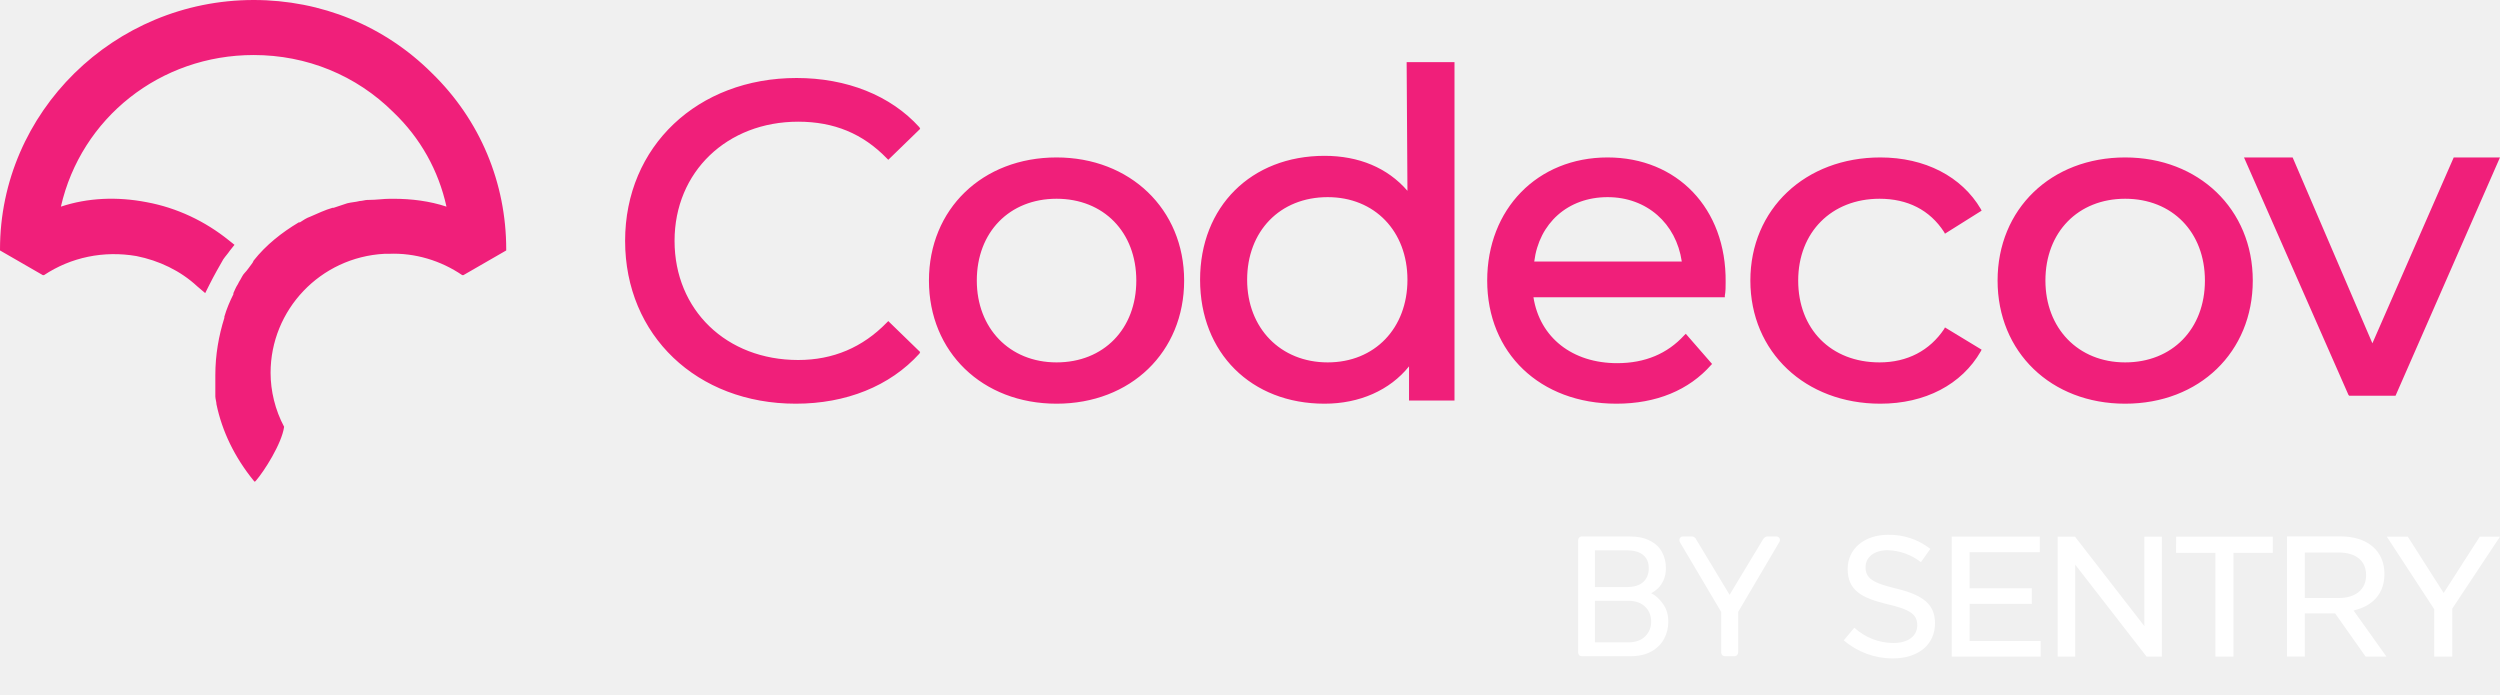
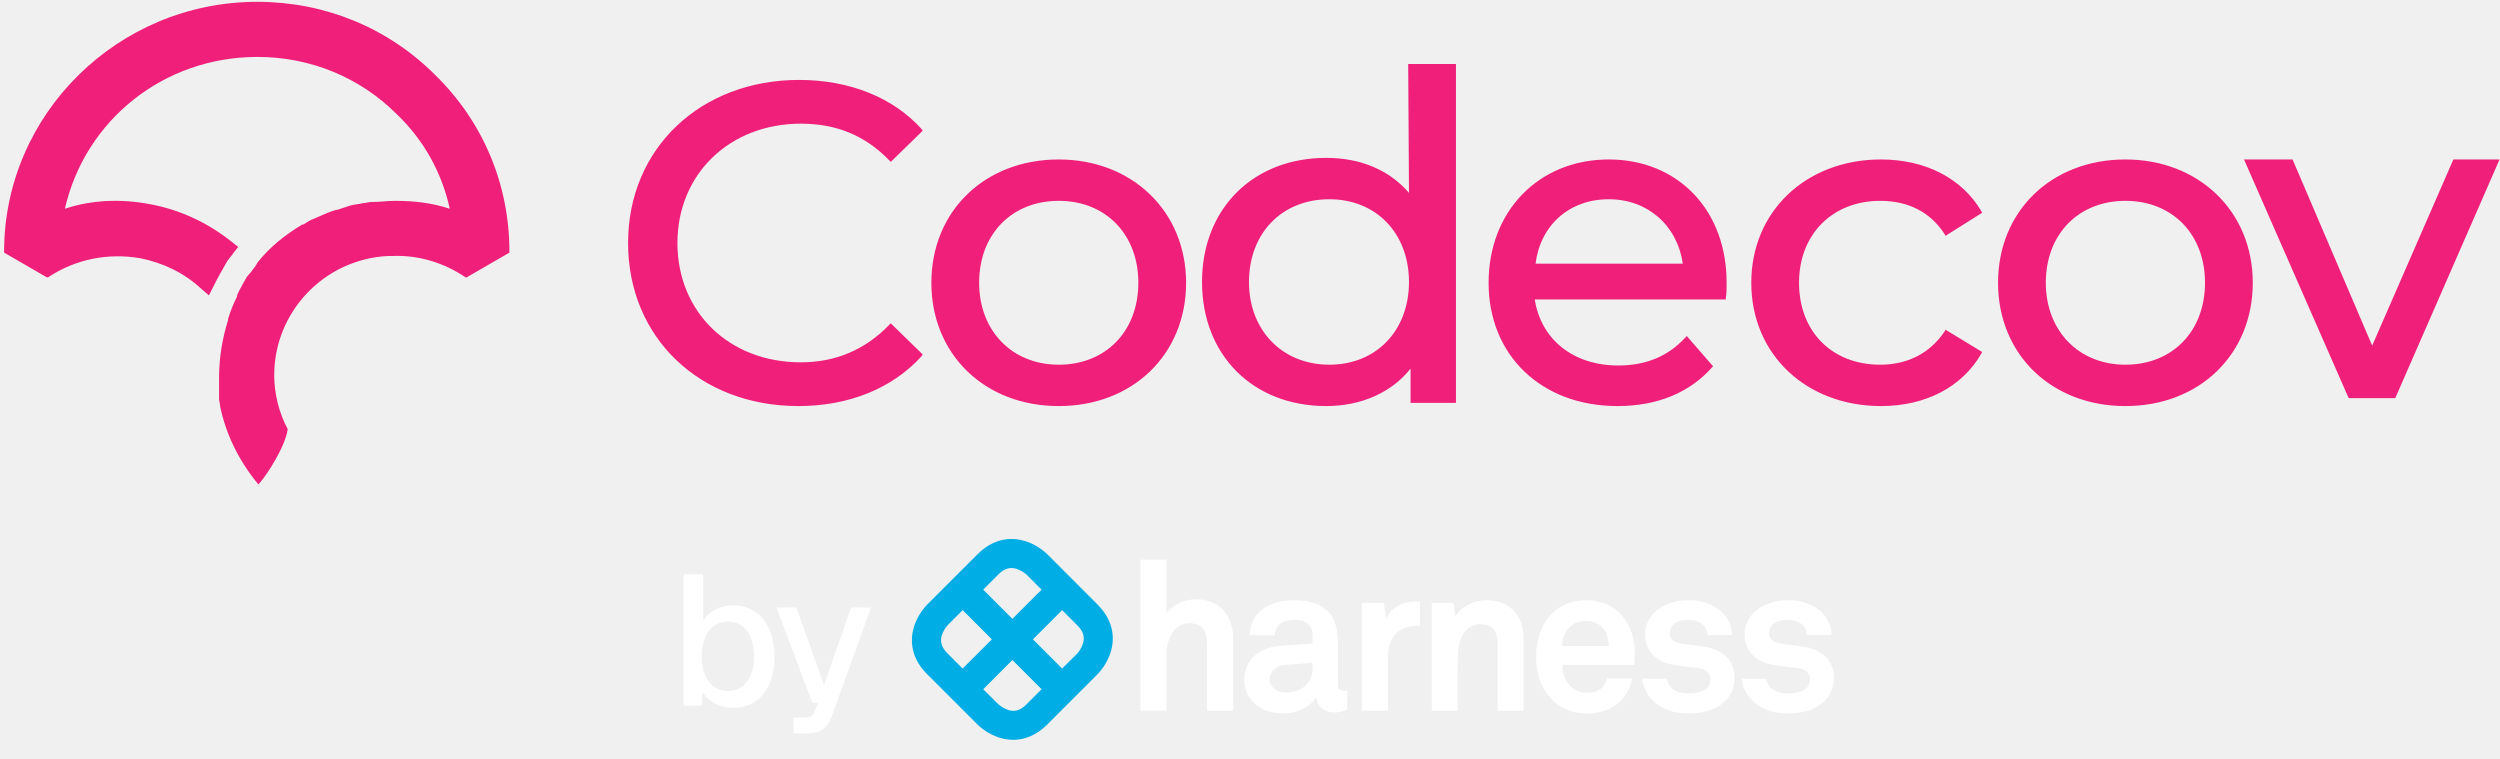
- <svg xmlns="http://www.w3.org/2000/svg" width="90" height="25" viewBox="0 0 90 25" fill="none">
-   <mask id="mask0_6105_46" style="mask-type:luminance" maskUnits="userSpaceOnUse" x="0" y="0" width="90" height="25">
-     <path d="M90 0H0V24.725H90V0Z" fill="white" />
-   </mask>
-   <g mask="url(#mask0_6105_46)">
-     <path d="M77.197 22.54L74.699 19.319H74.077V23.637H74.708V20.328L77.276 23.637H77.828V19.319H77.197V22.54Z" fill="white" />
-     <path d="M70.908 21.739H73.146V21.178H70.906V19.878H73.432V19.317H70.263V23.637H73.464V23.076H70.906L70.908 21.739Z" fill="white" />
-     <path d="M68.275 21.191C67.404 20.982 67.16 20.816 67.16 20.414C67.16 20.052 67.48 19.807 67.957 19.807C68.392 19.82 68.811 19.971 69.153 20.238L69.492 19.76C69.058 19.42 68.52 19.241 67.969 19.253C67.113 19.253 66.516 19.76 66.516 20.481C66.516 21.259 67.023 21.527 67.947 21.752C68.77 21.942 69.021 22.117 69.021 22.511C69.021 22.905 68.683 23.148 68.16 23.148C67.639 23.146 67.139 22.949 66.756 22.597L66.376 23.052C66.866 23.473 67.492 23.704 68.138 23.703C69.065 23.703 69.661 23.204 69.661 22.433C69.656 21.781 69.27 21.431 68.275 21.191Z" fill="white" />
-     <path d="M89.273 19.319L87.972 21.346L86.68 19.319H85.925L87.631 21.93V23.638H88.282V21.909L90 19.319H89.273Z" fill="white" />
-     <path d="M78.338 19.903H79.755V23.638H80.404V19.903H81.82V19.319H78.341L78.338 19.903Z" fill="white" />
-     <path fill-rule="evenodd" clip-rule="evenodd" d="M84.825 21.952C85.479 21.771 85.84 21.314 85.84 20.662C85.84 19.832 85.232 19.31 84.253 19.31H82.331V23.635H82.974V22.083H84.066L85.162 23.638H85.913L84.729 21.979L84.825 21.952ZM82.973 21.529V19.89H84.185C84.818 19.89 85.18 20.189 85.18 20.708C85.18 21.227 84.793 21.529 84.192 21.529H82.973Z" fill="white" />
-     <path fill-rule="evenodd" clip-rule="evenodd" d="M56.954 23.624C56.909 23.624 56.874 23.611 56.85 23.587C56.825 23.558 56.812 23.523 56.812 23.482V19.46C56.812 19.415 56.825 19.38 56.85 19.355C56.874 19.327 56.909 19.312 56.954 19.312H58.646C58.955 19.312 59.205 19.363 59.398 19.466C59.596 19.565 59.74 19.7 59.83 19.873C59.925 20.045 59.973 20.238 59.973 20.452C59.973 20.62 59.943 20.766 59.886 20.889C59.833 21.008 59.765 21.107 59.682 21.185C59.6 21.259 59.52 21.316 59.442 21.357C59.602 21.435 59.744 21.562 59.867 21.739C59.995 21.916 60.059 22.129 60.059 22.38C60.059 22.605 60.008 22.813 59.905 23.002C59.802 23.191 59.648 23.342 59.442 23.457C59.24 23.568 58.989 23.624 58.689 23.624H56.954ZM57.418 23.125H58.609C58.876 23.125 59.082 23.053 59.226 22.909C59.37 22.765 59.442 22.589 59.442 22.38C59.442 22.162 59.37 21.983 59.226 21.844C59.082 21.7 58.876 21.628 58.609 21.628H57.418V23.125ZM57.418 21.135H58.553C58.816 21.135 59.016 21.076 59.151 20.957C59.288 20.834 59.356 20.667 59.356 20.458C59.356 20.248 59.288 20.088 59.151 19.977C59.016 19.866 58.816 19.811 58.553 19.811H57.418V21.135Z" fill="white" />
-     <path d="M61.999 23.587C62.029 23.611 62.063 23.624 62.105 23.624H62.426C62.471 23.624 62.506 23.611 62.53 23.587C62.56 23.558 62.574 23.523 62.574 23.482V22.029L64.055 19.515C64.063 19.503 64.069 19.491 64.073 19.478C64.077 19.466 64.079 19.452 64.079 19.435C64.079 19.402 64.067 19.374 64.042 19.349C64.018 19.325 63.987 19.312 63.95 19.312H63.636C63.599 19.312 63.565 19.322 63.536 19.343C63.511 19.359 63.489 19.384 63.469 19.417L62.265 21.413L61.061 19.417C61.049 19.384 61.028 19.359 61 19.343C60.971 19.322 60.938 19.312 60.901 19.312H60.58C60.547 19.312 60.518 19.325 60.494 19.349C60.469 19.374 60.457 19.402 60.457 19.435C60.457 19.452 60.459 19.466 60.463 19.478C60.465 19.485 60.467 19.491 60.469 19.497C60.471 19.503 60.473 19.509 60.475 19.515L61.962 22.029V23.482C61.962 23.523 61.975 23.558 61.999 23.587Z" fill="white" />
-     <path d="M28.734 4.381C30.026 4.381 31.059 4.81 31.921 5.696L31.978 5.753L33.126 4.638L33.098 4.581C32.064 3.437 30.485 2.808 28.676 2.808C25.116 2.808 22.504 5.267 22.504 8.67C22.504 12.073 25.088 14.533 28.648 14.533C30.456 14.533 32.035 13.904 33.098 12.731L33.126 12.674L31.978 11.559L31.921 11.616C31.059 12.502 29.997 12.96 28.734 12.96C26.15 12.96 24.284 11.158 24.284 8.67C24.284 6.182 26.179 4.381 28.734 4.381ZM38.036 13.046C36.342 13.046 35.165 11.816 35.165 10.1C35.165 8.356 36.342 7.155 38.036 7.155C39.73 7.155 40.907 8.356 40.907 10.1C40.907 11.845 39.73 13.046 38.036 13.046ZM38.036 5.668C35.366 5.668 33.442 7.526 33.442 10.1C33.442 12.674 35.366 14.533 38.036 14.533C40.706 14.533 42.629 12.674 42.629 10.1C42.629 7.526 40.677 5.668 38.036 5.668ZM47.797 13.046C46.103 13.046 44.897 11.816 44.897 10.072C44.897 8.327 46.074 7.097 47.797 7.097C49.491 7.097 50.668 8.327 50.668 10.072C50.668 11.816 49.491 13.046 47.797 13.046ZM50.668 6.869C49.95 6.039 48.916 5.61 47.682 5.61C45.041 5.61 43.203 7.441 43.203 10.072C43.203 12.703 45.041 14.533 47.682 14.533C48.945 14.533 50.036 14.047 50.725 13.189V14.418H52.362V2.236H50.639L50.668 6.869ZM57.874 7.097C59.281 7.097 60.343 8.041 60.544 9.414H55.233C55.405 8.041 56.438 7.097 57.874 7.097ZM57.874 5.668C55.347 5.668 53.539 7.526 53.539 10.1C53.539 12.703 55.434 14.533 58.19 14.533C59.625 14.533 60.802 14.047 61.606 13.132L61.635 13.103L60.688 12.016L60.63 12.073C60.027 12.731 59.223 13.074 58.218 13.074C56.611 13.074 55.434 12.159 55.204 10.701H62.094V10.644C62.123 10.501 62.123 10.3 62.123 10.157C62.152 7.498 60.371 5.668 57.874 5.668ZM69.989 11.845C69.472 12.617 68.668 13.046 67.664 13.046C65.913 13.046 64.735 11.845 64.735 10.1C64.735 8.356 65.941 7.155 67.664 7.155C68.668 7.155 69.472 7.555 69.989 8.356L70.018 8.413L71.338 7.584L71.31 7.526C70.621 6.354 69.3 5.668 67.692 5.668C64.993 5.668 63.013 7.526 63.013 10.1C63.013 12.674 64.993 14.533 67.692 14.533C69.3 14.533 70.621 13.847 71.31 12.645L71.338 12.588L70.018 11.787L69.989 11.845ZM76.506 13.046C74.812 13.046 73.635 11.816 73.635 10.1C73.635 8.356 74.812 7.155 76.506 7.155C78.2 7.155 79.377 8.356 79.377 10.1C79.377 11.845 78.2 13.046 76.506 13.046ZM76.506 5.668C73.836 5.668 71.913 7.526 71.913 10.1C71.913 12.674 73.836 14.533 76.506 14.533C79.176 14.533 81.1 12.674 81.1 10.1C81.1 7.526 79.148 5.668 76.506 5.668ZM88.334 5.668L85.406 12.359L82.535 5.668H80.784L84.545 14.218L84.574 14.247H86.239L89.999 5.668H88.334ZM9.132 0C4.099 0 0 4.043 0 8.976V9.016L1.542 9.905H1.583C2.557 9.259 3.734 9.016 4.911 9.218C5.723 9.38 6.494 9.744 7.103 10.31L7.387 10.552L7.549 10.229C7.712 9.905 7.874 9.622 8.036 9.339C8.118 9.218 8.199 9.137 8.28 9.016L8.442 8.814L8.239 8.652C7.387 7.965 6.372 7.48 5.276 7.278C4.221 7.075 3.166 7.116 2.192 7.439C2.922 4.245 5.764 1.981 9.132 1.981C11.04 1.981 12.826 2.709 14.165 4.043C15.139 4.973 15.789 6.145 16.073 7.439C15.464 7.237 14.815 7.156 14.165 7.156H14.044C13.8 7.156 13.556 7.197 13.272 7.197H13.232C13.151 7.197 13.029 7.237 12.948 7.237C12.785 7.278 12.664 7.278 12.501 7.318L12.38 7.358C12.258 7.399 12.136 7.439 12.014 7.48H11.974C11.69 7.561 11.446 7.682 11.162 7.803C11.04 7.844 10.918 7.924 10.796 8.005H10.756C10.147 8.369 9.579 8.814 9.132 9.38L9.092 9.461C8.97 9.623 8.889 9.744 8.808 9.825C8.727 9.905 8.686 10.027 8.605 10.148L8.564 10.229C8.483 10.35 8.442 10.472 8.402 10.552V10.593C8.28 10.835 8.158 11.118 8.077 11.401V11.442C7.874 12.089 7.752 12.776 7.752 13.504V13.585C7.752 13.665 7.752 13.787 7.752 13.868C7.752 13.908 7.752 13.949 7.752 13.989C7.752 14.029 7.752 14.11 7.752 14.151V14.191V14.272C7.752 14.353 7.793 14.474 7.793 14.555C7.996 15.525 8.442 16.455 9.132 17.304L9.173 17.345L9.214 17.304C9.498 16.981 10.147 15.97 10.228 15.364C9.904 14.757 9.741 14.07 9.741 13.423C9.741 11.159 11.527 9.259 13.841 9.137H14.003C14.937 9.097 15.87 9.38 16.641 9.905H16.682L18.224 9.016V8.976C18.224 6.59 17.291 4.326 15.545 2.628C13.841 0.93 11.568 0 9.132 0Z" fill="#F01F7A" />
+ <svg xmlns="http://www.w3.org/2000/svg" width="547" height="166" viewBox="0 0 547 166" fill="none">
+   <path fill-rule="evenodd" clip-rule="evenodd" d="M0.9 55.025C0.9 25.006 25.77 0.399 56.304 0.399C71.078 0.399 84.868 6.058 95.209 16.393C105.798 26.728 111.461 40.508 111.461 55.025V55.272L102.104 60.685H101.858C97.179 57.486 91.516 55.764 85.852 56.01H84.868C70.832 56.748 59.997 68.313 59.997 82.093C59.997 86.03 60.982 90.213 62.952 93.904C62.46 97.595 58.52 103.746 56.796 105.715L56.55 105.961L56.304 105.715C52.118 100.548 49.409 94.888 48.178 88.983C48.178 88.736 48.117 88.429 48.055 88.121C47.993 87.814 47.932 87.506 47.932 87.26V86.768V86.522V85.537V84.799V83.077V82.585C47.932 78.156 48.67 73.972 49.902 70.035V69.789C50.394 68.067 51.133 66.344 51.872 64.868V64.622C51.946 64.473 52.021 64.301 52.102 64.114C52.289 63.683 52.513 63.168 52.857 62.654L53.103 62.161C53.297 61.87 53.453 61.579 53.601 61.303C53.828 60.879 54.036 60.491 54.334 60.193C54.694 59.833 55.055 59.34 55.512 58.716C55.679 58.488 55.86 58.242 56.058 57.978L56.304 57.486C59.013 54.041 62.46 51.334 66.153 49.12H66.4C67.138 48.628 67.877 48.136 68.616 47.889C69.021 47.716 69.412 47.543 69.797 47.372C71.047 46.818 72.222 46.297 73.54 45.921H73.787L76.003 45.183L76.742 44.937C77.234 44.814 77.665 44.752 78.096 44.691C78.527 44.629 78.958 44.568 79.45 44.445C79.697 44.445 80.004 44.383 80.312 44.322C80.62 44.26 80.928 44.199 81.174 44.199H81.42C82.315 44.199 83.144 44.132 83.941 44.068C84.678 44.009 85.388 43.953 86.099 43.953H86.837C90.777 43.953 94.717 44.445 98.41 45.675C96.687 37.801 92.747 30.665 86.837 25.006C78.712 16.885 67.877 12.456 56.304 12.456C35.866 12.456 18.63 26.236 14.197 45.675C20.107 43.706 26.509 43.46 32.911 44.691C39.56 45.921 45.716 48.874 50.887 53.057L52.118 54.041L51.133 55.272C50.887 55.641 50.64 55.948 50.394 56.256C50.148 56.563 49.902 56.871 49.656 57.24C48.67 58.962 47.686 60.685 46.701 62.654L45.716 64.622L43.992 63.146C40.298 59.701 35.62 57.486 30.695 56.502C23.554 55.272 16.413 56.748 10.504 60.685H10.257L0.9 55.272V55.025ZM308.286 42.202C303.932 37.155 297.662 34.544 290.172 34.544C274.149 34.544 263.002 45.683 263.002 61.696C263.002 77.708 274.149 88.847 290.172 88.847C297.836 88.847 304.454 85.889 308.634 80.667V88.151H318.562V14.006H308.112L308.286 42.202ZM194.552 35.066C189.327 29.671 183.057 27.06 175.219 27.06C159.718 27.06 148.223 38.025 148.223 53.167C148.223 68.31 159.544 79.275 175.219 79.275C182.883 79.275 189.327 76.49 194.552 71.094L194.901 70.746L201.868 77.534L201.693 77.882C195.249 85.018 185.67 88.847 174.697 88.847C153.1 88.847 137.424 73.879 137.424 53.167C137.424 32.456 153.274 17.487 174.871 17.487C185.844 17.487 195.423 21.317 201.693 28.278L201.868 28.627L194.901 35.414L194.552 35.066ZM214.234 61.87C214.234 72.313 221.375 79.797 231.651 79.797C241.927 79.797 249.068 72.487 249.068 61.87C249.068 51.253 241.927 43.943 231.651 43.943C221.375 43.943 214.234 51.253 214.234 61.87ZM231.651 34.892C215.453 34.892 203.783 46.206 203.783 61.87C203.783 77.534 215.453 88.847 231.651 88.847C247.849 88.847 259.518 77.534 259.518 61.87C259.518 46.206 247.675 34.892 231.651 34.892ZM273.278 61.696C273.278 72.313 280.593 79.797 290.869 79.797C301.145 79.797 308.286 72.313 308.286 61.696C308.286 51.079 301.145 43.595 290.869 43.595C280.419 43.595 273.278 51.079 273.278 61.696ZM368.201 57.693C366.982 49.338 360.537 43.595 352.003 43.595C343.294 43.595 337.024 49.338 335.979 57.693H368.201ZM352.003 34.892C336.676 34.892 325.703 46.206 325.703 61.87C325.703 77.708 337.198 88.847 353.919 88.847C362.627 88.847 369.768 85.889 374.645 80.319L374.819 80.145L369.072 73.531L368.723 73.879C365.066 77.882 360.189 79.971 354.093 79.971C344.339 79.971 337.198 74.401 335.805 65.525H377.606V65.177C377.78 64.307 377.78 63.088 377.78 62.218C377.954 46.031 367.156 34.892 352.003 34.892ZM411.395 79.797C417.491 79.797 422.368 77.186 425.503 72.487L425.677 72.139L433.689 77.012L433.515 77.36C429.335 84.67 421.323 88.847 411.57 88.847C395.197 88.847 383.18 77.534 383.18 61.87C383.18 46.206 395.197 34.892 411.57 34.892C421.323 34.892 429.335 39.069 433.515 46.206L433.689 46.554L425.677 51.601L425.503 51.253C422.368 46.38 417.491 43.943 411.395 43.943C400.945 43.943 393.63 51.253 393.63 61.87C393.63 72.487 400.771 79.797 411.395 79.797ZM465.04 79.797C454.764 79.797 447.623 72.313 447.623 61.87C447.623 51.253 454.764 43.943 465.04 43.943C475.316 43.943 482.457 51.253 482.457 61.87C482.457 72.487 475.316 79.797 465.04 79.797ZM437.173 61.87C437.173 46.206 448.842 34.892 465.04 34.892C481.064 34.892 492.907 46.206 492.907 61.87C492.907 77.534 481.238 88.847 465.04 88.847C448.842 88.847 437.173 77.534 437.173 61.87ZM536.798 34.892L519.033 75.62L501.616 34.892H490.991L513.808 86.933L513.982 87.107H524.084L546.9 34.892H536.798Z" fill="#F01F7A" />
+   <path d="M149.57 125.644H153.863V135.809C155.078 133.744 157.589 132.448 160.384 132.448C165.973 132.448 169.456 136.781 169.456 143.666C169.456 150.551 165.973 154.885 160.384 154.885C157.427 154.885 154.916 153.508 153.701 151.321L153.58 154.399H149.57V125.644ZM153.539 143.666C153.539 148.283 155.767 151.199 159.29 151.199C162.733 151.199 165.001 148.283 165.001 143.666C165.001 138.968 162.773 136.012 159.29 136.012C155.767 136.012 153.539 138.968 153.539 143.666ZM169.9 132.934H174.233L180.308 149.863L186.221 132.934H190.555L181.928 156.91C181.078 159.34 179.417 160.474 176.744 160.474H173.626V156.991H176.177C177.311 156.991 177.919 156.586 178.324 155.533L179.012 153.751H177.716L169.9 132.934Z" fill="white" />
+   <g clip-path="url(#clip0_6884_75)">
+     <path d="M240.181 132.313L229.108 121.226C227.797 119.987 226.235 119.043 224.528 118.458C220.745 117.199 216.98 118.182 213.931 121.226L202.831 132.313C201.591 133.624 200.648 135.186 200.063 136.893C198.799 140.676 199.782 144.441 202.831 147.485L213.917 158.571C215.226 159.812 216.787 160.756 218.493 161.34C219.527 161.689 220.61 161.869 221.701 161.874C224.36 161.874 226.906 160.751 229.09 158.571L240.172 147.485C241.413 146.174 242.358 144.612 242.944 142.905C244.204 139.122 243.221 135.362 240.172 132.313H240.181ZM222.358 124.443C223.195 124.712 223.967 125.153 224.623 125.739L227.898 129.019L221.51 135.402L215.122 129.014L218.416 125.716C219.3 124.837 220.545 123.904 222.367 124.439L222.358 124.443ZM206.057 139.04C206.326 138.202 206.769 137.43 207.357 136.775L210.633 133.5L217.021 139.888L210.628 146.276L207.334 142.977C206.451 142.098 205.522 140.853 206.052 139.031L206.057 139.04ZM220.654 155.341C219.816 155.075 219.043 154.633 218.389 154.045L215.122 150.806L221.51 144.414L227.898 150.802L224.605 154.1C223.721 154.979 222.48 155.912 220.654 155.377V155.341ZM236.964 140.776C236.695 141.613 236.253 142.384 235.668 143.041L232.393 146.276L226.005 139.888L232.393 133.5L235.686 136.793C236.57 137.672 237.499 138.918 236.969 140.739" fill="#00ADE4" />
+     <path d="M264.088 155.509H269.81V139.629C269.81 134.732 266.834 131.117 261.755 131.117C259.281 131.117 256.631 132.213 255.254 134.229V122.45H249.536V155.495H255.254V142.968C255.254 140.042 256.722 136.381 260.151 136.381C263.173 136.381 264.088 138.071 264.088 140.821V155.509ZM287.194 146.117C287.194 149.61 284.698 151.517 281.159 151.517C279.388 151.517 277.798 150.385 277.798 148.568C277.798 146.661 279.478 145.619 281.205 145.483L287.194 145.03V146.117ZM291.96 155.876C292.937 155.908 293.905 155.689 294.774 155.242V151.064C294.536 151.12 294.293 151.151 294.049 151.155C293.097 151.155 292.735 150.747 292.735 149.655V140.898C292.806 139.28 292.574 137.664 292.051 136.132C290.692 132.589 287.239 131.32 283.203 131.32C277.934 131.32 273.711 133.681 273.394 138.991H278.89C279.025 136.811 280.566 135.633 283.203 135.633C286.424 135.633 287.194 137.129 287.194 139.353V140.807L280.244 141.292C275.75 141.609 272.257 144.196 272.257 148.69C272.257 152.55 275.161 156.089 280.792 156.089C284.149 156.089 286.872 154.458 287.964 152.55C288.145 154.322 289.505 155.862 291.956 155.862L291.96 155.876ZM309.788 136.934C310.091 136.936 310.393 136.956 310.694 136.993V131.647C310.449 131.647 310.204 131.592 309.964 131.592C307.192 131.592 304.378 132.725 303.291 135.448L302.788 131.909H297.972V155.513H303.694V143.621C303.694 139.806 305.783 136.947 309.774 136.947L309.788 136.934ZM327.692 155.522H333.369V139.761C333.369 134.859 330.415 131.32 325.377 131.32C322.659 131.32 319.841 132.453 318.432 134.945L318.024 131.905H313.272V155.509H318.944V145.891C318.944 143.893 318.899 141.442 319.719 139.58C320.489 137.853 321.807 136.585 323.796 136.585C326.791 136.585 327.697 138.266 327.697 141.034L327.692 155.522ZM351.999 141.36H341.796C341.771 140.029 342.204 138.73 343.024 137.681C343.495 137.092 344.098 136.622 344.784 136.307C345.47 135.992 346.22 135.842 346.974 135.869C347.633 135.834 348.292 135.937 348.909 136.171C349.526 136.405 350.088 136.765 350.558 137.228C351.464 138.229 351.967 139.589 352.012 141.36H351.999ZM357.684 143.902C357.775 140.952 357.367 138.275 355.641 135.683C353.693 132.734 350.512 131.329 347.033 131.329C345.639 131.289 344.251 131.533 342.954 132.048C341.658 132.563 340.481 133.338 339.494 134.324C337.229 136.639 336.092 139.996 336.092 143.766C336.092 147.626 337.36 150.938 339.716 153.207C340.701 154.163 341.868 154.913 343.147 155.412C344.426 155.91 345.792 156.148 347.164 156.111C350.159 156.111 353.108 155.16 355.106 152.8C356.013 151.708 356.968 149.85 357.104 148.441H351.668C351.477 149.198 351.084 149.889 350.531 150.439C349.715 151.255 348.718 151.572 347.083 151.572C345.772 151.567 344.515 151.047 343.585 150.122C342.998 149.508 342.541 148.781 342.245 147.985C341.948 147.189 341.817 146.34 341.859 145.492H357.639C357.639 144.989 357.684 143.902 357.684 143.902ZM365.305 138.501C365.318 137.951 365.499 137.417 365.822 136.971C366.146 136.525 366.597 136.188 367.117 136.005C367.899 135.712 368.734 135.588 369.568 135.643C370.695 135.611 371.795 135.998 372.653 136.73C373.246 137.32 373.588 138.118 373.605 138.954H379.009C378.942 137.132 378.197 135.4 376.921 134.098C375.199 132.231 372.341 131.325 369.527 131.325C366.573 131.325 364.09 132.186 362.355 133.685C361.58 134.332 360.962 135.146 360.545 136.065C360.129 136.984 359.925 137.986 359.95 138.995C359.95 141.99 362.129 144.622 365.35 145.306C367.439 145.759 369.799 145.895 371.888 146.212C373.337 146.439 374.248 147.345 374.248 148.709C374.248 151.295 371.344 151.703 369.436 151.703C367.801 151.703 366.759 151.386 365.848 150.661C365.221 150.099 364.8 149.343 364.652 148.514H359.306C359.526 150.376 360.395 152.1 361.762 153.384C363.714 155.246 366.392 156.102 369.391 156.102C372.612 156.102 375.562 155.287 377.469 153.384C378.147 152.707 378.678 151.898 379.031 151.007C379.384 150.117 379.551 149.163 379.521 148.206C379.521 144.482 376.803 142.121 373.074 141.532C370.759 141.17 370.17 141.124 368.037 140.853C366.768 140.671 365.318 140.168 365.318 138.492L365.305 138.501ZM395.383 138.945H400.77C400.702 137.123 399.957 135.391 398.681 134.089C396.955 132.231 394.096 131.325 391.301 131.325C388.351 131.325 385.864 132.186 384.129 133.685C383.354 134.332 382.735 135.146 382.319 136.065C381.902 136.984 381.699 137.986 381.723 138.995C381.723 141.99 383.902 144.622 387.124 145.306C389.212 145.759 391.573 145.895 393.661 146.212C395.111 146.439 396.022 147.345 396.022 148.709C396.022 151.295 393.113 151.703 391.21 151.703C389.575 151.703 388.533 151.386 387.622 150.661C386.995 150.099 386.573 149.343 386.426 148.514H381.062C381.281 150.377 382.152 152.102 383.522 153.384C385.47 155.246 388.148 156.102 391.147 156.102C394.368 156.102 397.317 155.287 399.225 153.384C399.901 152.706 400.431 151.897 400.782 151.006C401.133 150.116 401.299 149.163 401.268 148.206C401.268 144.482 398.55 142.121 394.821 141.532C392.506 141.17 391.917 141.124 389.783 140.853C388.515 140.671 387.065 140.168 387.065 138.492C387.078 137.941 387.259 137.408 387.582 136.962C387.906 136.516 388.358 136.179 388.877 135.996C389.659 135.703 390.494 135.579 391.328 135.633C392.455 135.602 393.555 135.989 394.413 136.721C395.008 137.311 395.35 138.108 395.369 138.945" fill="white" />
  </g>
+   <defs>
+     <clipPath id="clip0_6884_75">
+       <rect width="201.735" height="43.951" fill="white" transform="translate(199.533 117.924)" />
+     </clipPath>
+   </defs>
</svg>
